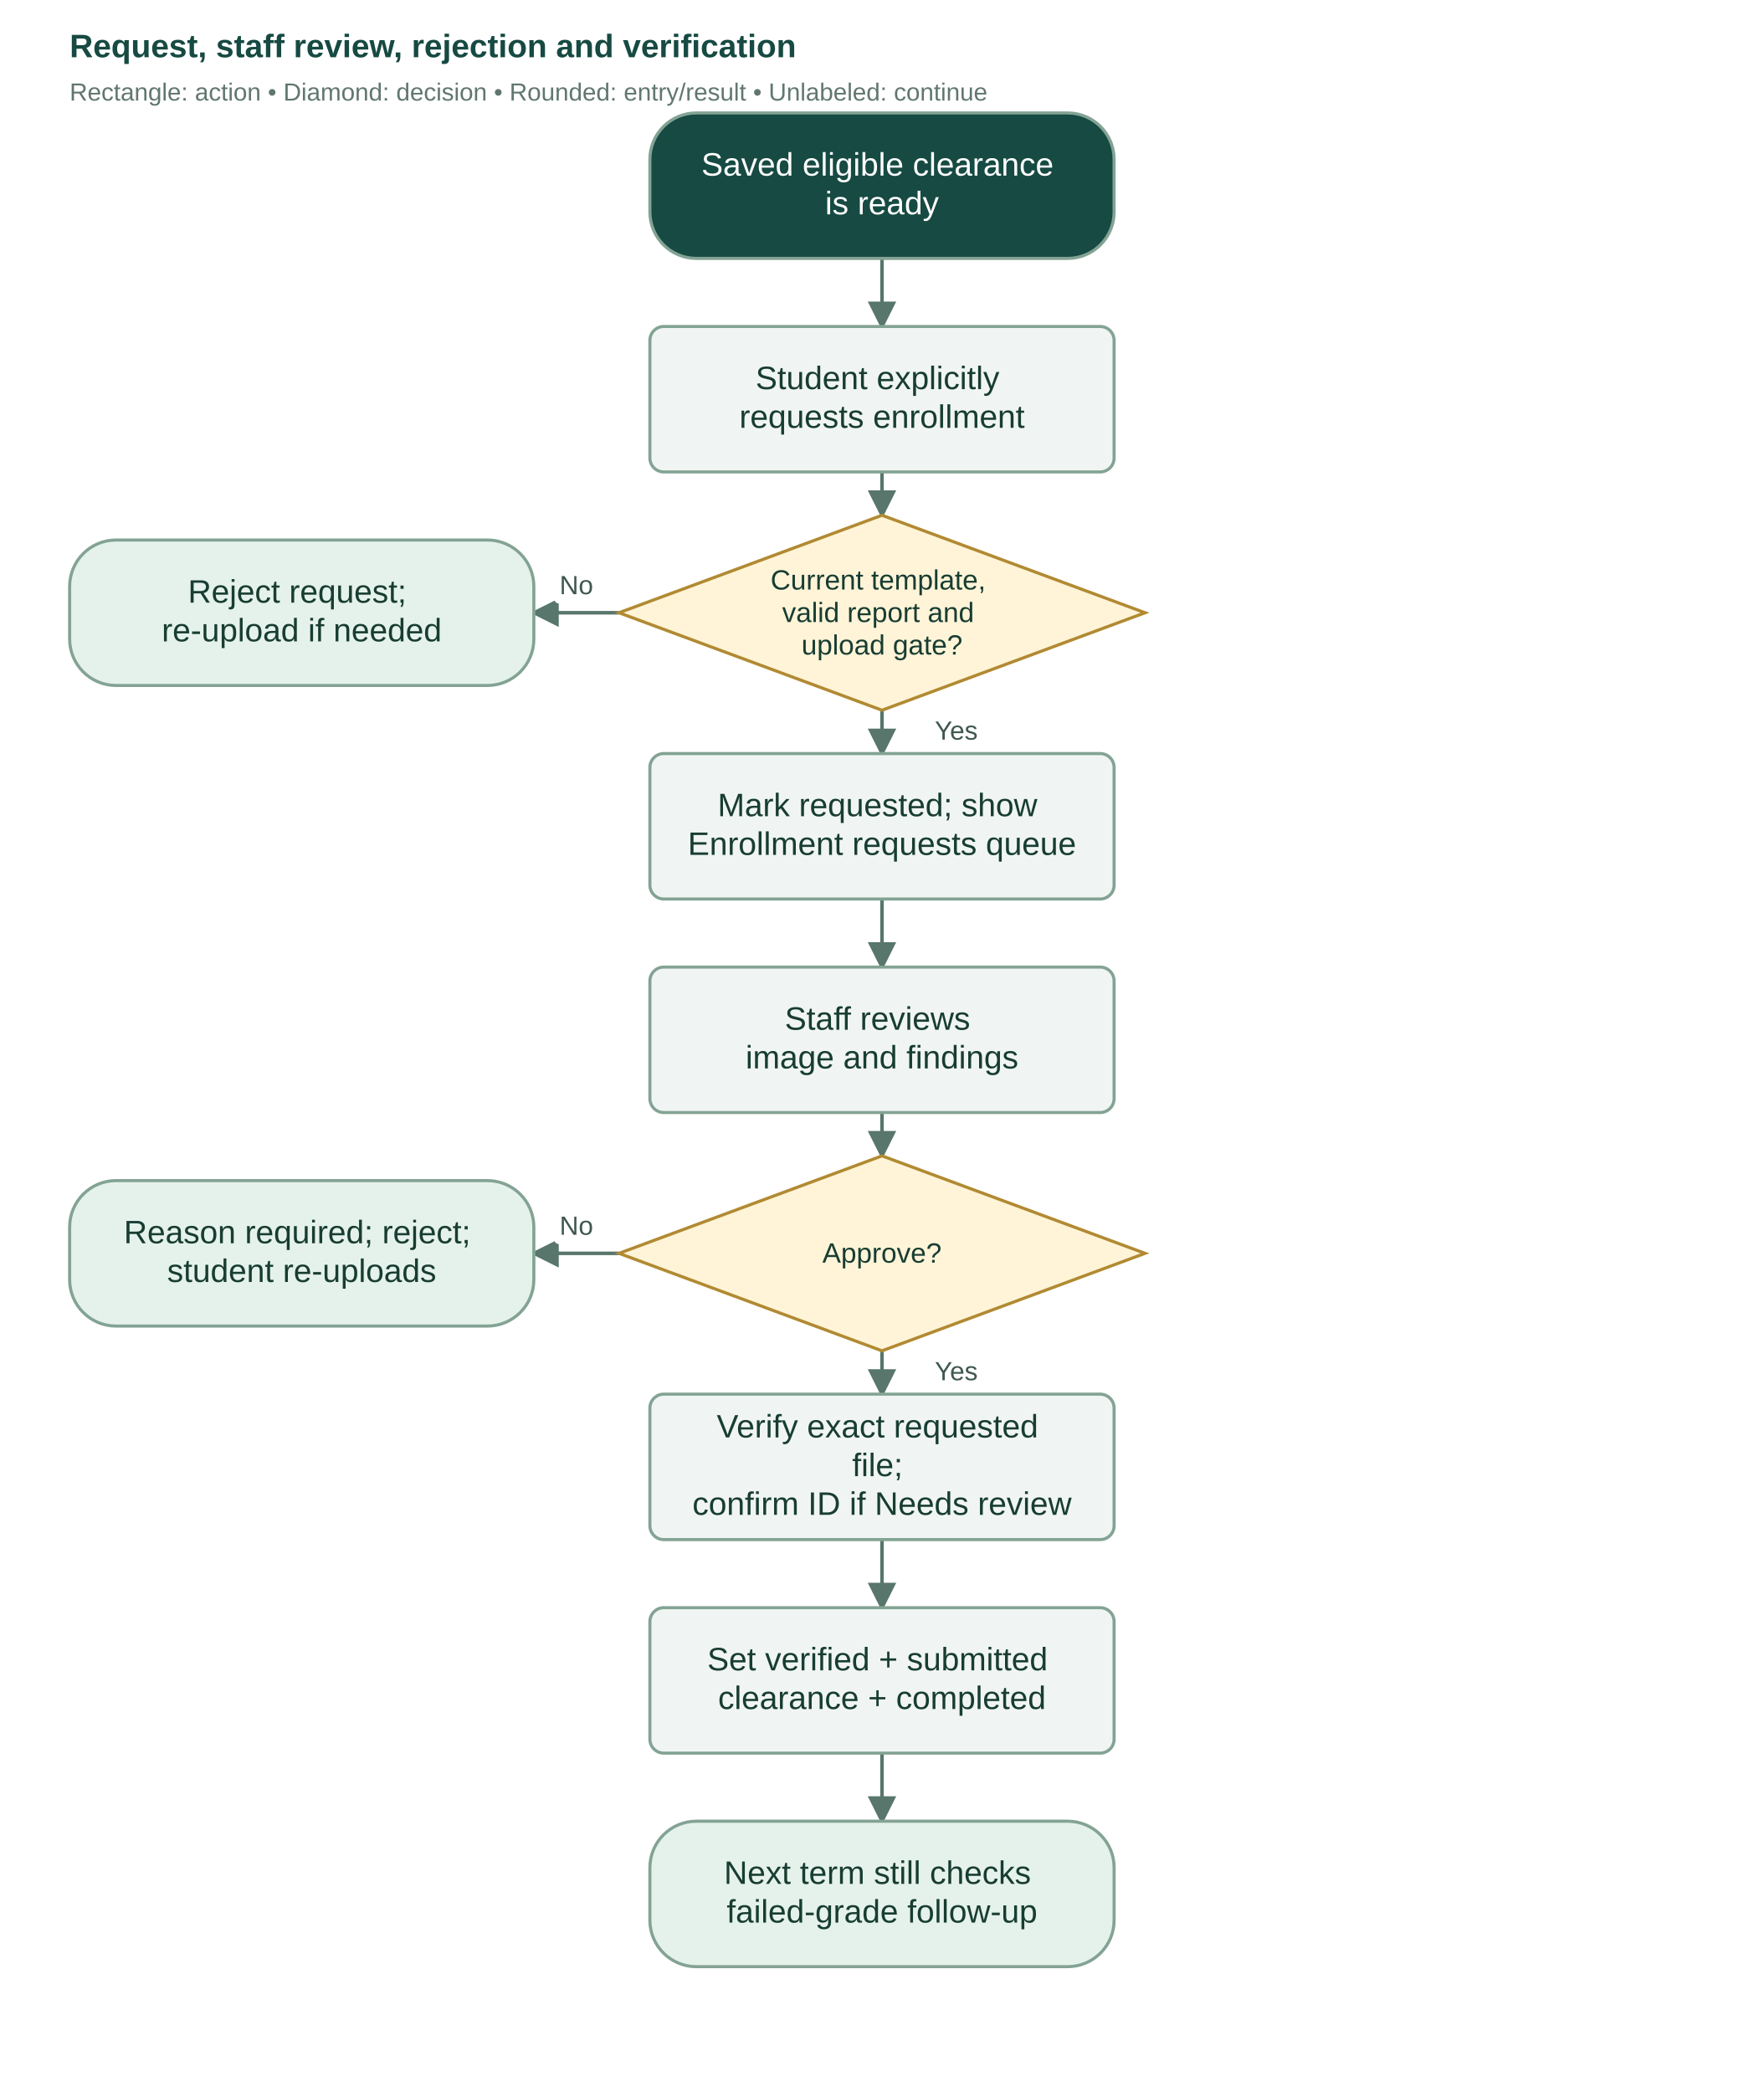
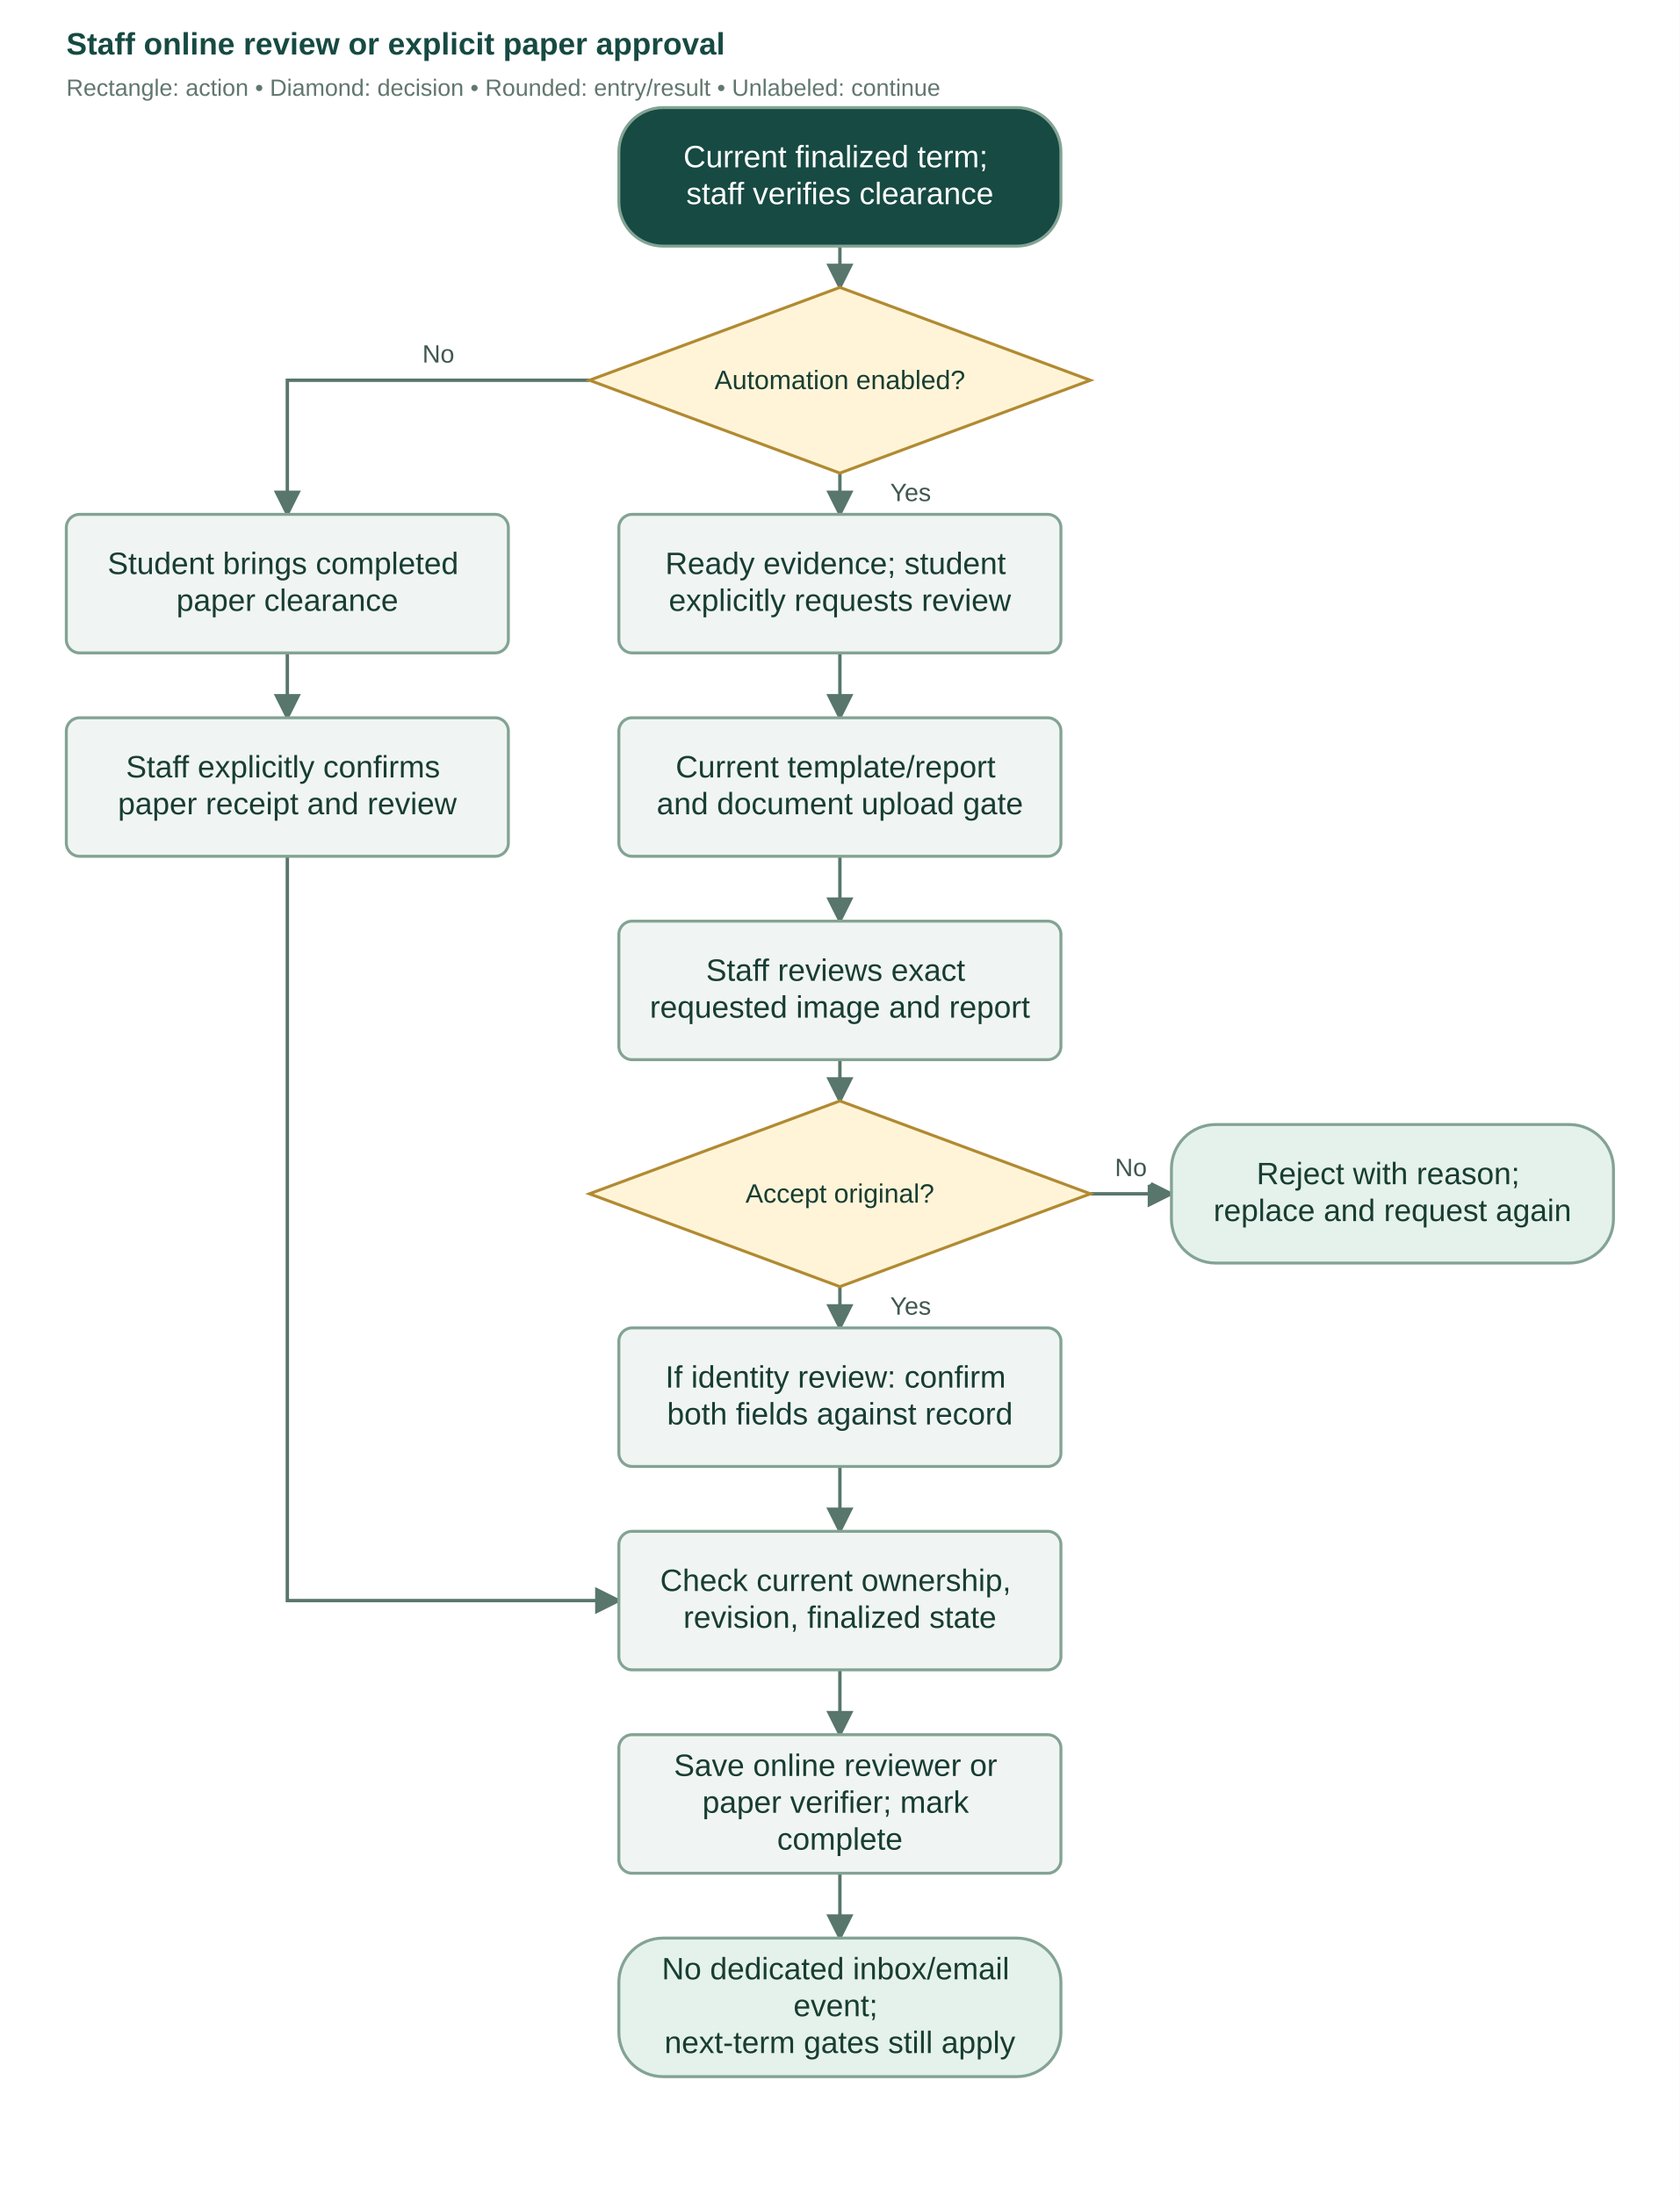
- <svg xmlns="http://www.w3.org/2000/svg" width="1140" height="1352" viewBox="0 0 1140 1352">
+ <svg xmlns="http://www.w3.org/2000/svg" width="1140" height="1490" viewBox="0 0 1140 1490">
  <rect width="100%" height="100%" fill="white" />
  <defs>
    <marker id="arrow" markerWidth="9" markerHeight="9" refX="7" refY="4" orient="auto">
      <path d="M0,0 L8,4 L0,8 z" fill="#58766b" />
    </marker>
  </defs>
-   <text x="45" y="37" font-family="Arial" font-size="21" font-weight="bold" fill="#164a42">Request, staff review, rejection and verification</text>
+   <text x="45" y="37" font-family="Arial" font-size="21" font-weight="bold" fill="#164a42">Staff online review or explicit paper approval</text>
  <text x="45" y="65" font-family="Arial" font-size="16" fill="#61776e">Rectangle: action  •  Diamond: decision  •  Rounded: entry/result  •  Unlabeled: continue</text>
-   <polyline points="570,167 570,211" fill="none" stroke="#58766b" stroke-width="2.3" marker-end="url(#arrow)" />
-   <polyline points="570,305 570,333" fill="none" stroke="#58766b" stroke-width="2.3" marker-end="url(#arrow)" />
-   <polyline points="400,396 345,396" fill="none" stroke="#58766b" stroke-width="2.3" marker-end="url(#arrow)" />
-   <rect x="358.2" y="367" width="28.6" height="23" rx="3" fill="white" />
-   <text x="372.5" y="384" text-anchor="middle" font-family="Arial" font-size="17" fill="#40584f">No</text>
-   <polyline points="570,459 570,487" fill="none" stroke="#58766b" stroke-width="2.3" marker-end="url(#arrow)" />
-   <rect x="599.05" y="461" width="37.9" height="23" rx="3" fill="white" />
-   <text x="618" y="478" text-anchor="middle" font-family="Arial" font-size="17" fill="#40584f">Yes</text>
+   <polyline points="570,167 570,195" fill="none" stroke="#58766b" stroke-width="2.3" marker-end="url(#arrow)" />
+   <polyline points="400,258 195,258 195,349" fill="none" stroke="#58766b" stroke-width="2.3" marker-end="url(#arrow)" />
+   <rect x="283.2" y="229" width="28.6" height="23" rx="3" fill="white" />
+   <text x="297.5" y="246" text-anchor="middle" font-family="Arial" font-size="17" fill="#40584f">No</text>
+   <polyline points="195,443 195,487" fill="none" stroke="#58766b" stroke-width="2.3" marker-end="url(#arrow)" />
+   <polyline points="195,581 195,1086 420,1086" fill="none" stroke="#58766b" stroke-width="2.3" marker-end="url(#arrow)" />
+   <polyline points="570,321 570,349" fill="none" stroke="#58766b" stroke-width="2.3" marker-end="url(#arrow)" />
+   <rect x="599.05" y="323" width="37.9" height="23" rx="3" fill="white" />
+   <text x="618" y="340" text-anchor="middle" font-family="Arial" font-size="17" fill="#40584f">Yes</text>
+   <polyline points="570,443 570,487" fill="none" stroke="#58766b" stroke-width="2.3" marker-end="url(#arrow)" />
  <polyline points="570,581 570,625" fill="none" stroke="#58766b" stroke-width="2.3" marker-end="url(#arrow)" />
  <polyline points="570,719 570,747" fill="none" stroke="#58766b" stroke-width="2.3" marker-end="url(#arrow)" />
-   <polyline points="400,810 345,810" fill="none" stroke="#58766b" stroke-width="2.3" marker-end="url(#arrow)" />
-   <rect x="358.2" y="781" width="28.6" height="23" rx="3" fill="white" />
-   <text x="372.5" y="798" text-anchor="middle" font-family="Arial" font-size="17" fill="#40584f">No</text>
+   <polyline points="740,810 795,810" fill="none" stroke="#58766b" stroke-width="2.3" marker-end="url(#arrow)" />
+   <rect x="753.2" y="781" width="28.6" height="23" rx="3" fill="white" />
+   <text x="767.5" y="798" text-anchor="middle" font-family="Arial" font-size="17" fill="#40584f">No</text>
  <polyline points="570,873 570,901" fill="none" stroke="#58766b" stroke-width="2.3" marker-end="url(#arrow)" />
  <rect x="599.05" y="875" width="37.9" height="23" rx="3" fill="white" />
  <text x="618" y="892" text-anchor="middle" font-family="Arial" font-size="17" fill="#40584f">Yes</text>
  <polyline points="570,995 570,1039" fill="none" stroke="#58766b" stroke-width="2.3" marker-end="url(#arrow)" />
  <polyline points="570,1133 570,1177" fill="none" stroke="#58766b" stroke-width="2.3" marker-end="url(#arrow)" />
+   <polyline points="570,1271 570,1315" fill="none" stroke="#58766b" stroke-width="2.3" marker-end="url(#arrow)" />
  <rect x="420" y="73" width="300" height="94" rx="30" fill="#164a42" stroke="#83a394" stroke-width="2" />
  <text x="570" y="113.5" text-anchor="middle" font-family="Arial" font-size="21" fill="white">
-     <tspan x="570" dy="0">Saved eligible clearance</tspan>
-     <tspan x="570" dy="25">is ready</tspan>
+     <tspan x="570" dy="0">Current finalized term;</tspan>
+     <tspan x="570" dy="25">staff verifies clearance</tspan>
  </text>
-   <rect x="420" y="211" width="300" height="94" rx="9" fill="#f0f5f3" stroke="#83a394" stroke-width="2" />
-   <text x="570" y="251.5" text-anchor="middle" font-family="Arial" font-size="21" fill="#183d32">
-     <tspan x="570" dy="0">Student explicitly</tspan>
-     <tspan x="570" dy="25">requests enrollment</tspan>
+   <polygon points="570,195 740,258 570,321 400,258" fill="#fff4d8" stroke="#b18a32" stroke-width="2" />
+   <text x="570" y="264" text-anchor="middle" font-family="Arial" font-size="18" fill="#183d32">
+     <tspan x="570" dy="0">Automation enabled?</tspan>
  </text>
-   <polygon points="570,333 740,396 570,459 400,396" fill="#fff4d8" stroke="#b18a32" stroke-width="2" />
-   <text x="570" y="381" text-anchor="middle" font-family="Arial" font-size="18" fill="#183d32">
-     <tspan x="570" dy="0">Current template,</tspan>
-     <tspan x="570" dy="21">valid report and</tspan>
-     <tspan x="570" dy="21">upload gate?</tspan>
+   <rect x="45" y="349" width="300" height="94" rx="9" fill="#f0f5f3" stroke="#83a394" stroke-width="2" />
+   <text x="195" y="389.5" text-anchor="middle" font-family="Arial" font-size="21" fill="#183d32">
+     <tspan x="195" dy="0">Student brings completed</tspan>
+     <tspan x="195" dy="25">paper clearance</tspan>
  </text>
-   <rect x="45" y="349" width="300" height="94" rx="30" fill="#e5f2eb" stroke="#83a394" stroke-width="2" />
-   <text x="195" y="389.5" text-anchor="middle" font-family="Arial" font-size="21" fill="#183d32">
-     <tspan x="195" dy="0">Reject request;</tspan>
-     <tspan x="195" dy="25">re-upload if needed</tspan>
+   <rect x="45" y="487" width="300" height="94" rx="9" fill="#f0f5f3" stroke="#83a394" stroke-width="2" />
+   <text x="195" y="527.5" text-anchor="middle" font-family="Arial" font-size="21" fill="#183d32">
+     <tspan x="195" dy="0">Staff explicitly confirms</tspan>
+     <tspan x="195" dy="25">paper receipt and review</tspan>
+   </text>
+   <rect x="420" y="349" width="300" height="94" rx="9" fill="#f0f5f3" stroke="#83a394" stroke-width="2" />
+   <text x="570" y="389.5" text-anchor="middle" font-family="Arial" font-size="21" fill="#183d32">
+     <tspan x="570" dy="0">Ready evidence; student</tspan>
+     <tspan x="570" dy="25">explicitly requests review</tspan>
  </text>
  <rect x="420" y="487" width="300" height="94" rx="9" fill="#f0f5f3" stroke="#83a394" stroke-width="2" />
  <text x="570" y="527.5" text-anchor="middle" font-family="Arial" font-size="21" fill="#183d32">
-     <tspan x="570" dy="0">Mark requested; show</tspan>
-     <tspan x="570" dy="25">Enrollment requests queue</tspan>
+     <tspan x="570" dy="0">Current template/report</tspan>
+     <tspan x="570" dy="25">and document upload gate</tspan>
  </text>
  <rect x="420" y="625" width="300" height="94" rx="9" fill="#f0f5f3" stroke="#83a394" stroke-width="2" />
  <text x="570" y="665.5" text-anchor="middle" font-family="Arial" font-size="21" fill="#183d32">
-     <tspan x="570" dy="0">Staff reviews</tspan>
-     <tspan x="570" dy="25">image and findings</tspan>
+     <tspan x="570" dy="0">Staff reviews exact</tspan>
+     <tspan x="570" dy="25">requested image and report</tspan>
  </text>
  <polygon points="570,747 740,810 570,873 400,810" fill="#fff4d8" stroke="#b18a32" stroke-width="2" />
  <text x="570" y="816" text-anchor="middle" font-family="Arial" font-size="18" fill="#183d32">
-     <tspan x="570" dy="0">Approve?</tspan>
+     <tspan x="570" dy="0">Accept original?</tspan>
  </text>
-   <rect x="45" y="763" width="300" height="94" rx="30" fill="#e5f2eb" stroke="#83a394" stroke-width="2" />
-   <text x="195" y="803.5" text-anchor="middle" font-family="Arial" font-size="21" fill="#183d32">
-     <tspan x="195" dy="0">Reason required; reject;</tspan>
-     <tspan x="195" dy="25">student re-uploads</tspan>
+   <rect x="795" y="763" width="300" height="94" rx="30" fill="#e5f2eb" stroke="#83a394" stroke-width="2" />
+   <text x="945" y="803.5" text-anchor="middle" font-family="Arial" font-size="21" fill="#183d32">
+     <tspan x="945" dy="0">Reject with reason;</tspan>
+     <tspan x="945" dy="25">replace and request again</tspan>
  </text>
  <rect x="420" y="901" width="300" height="94" rx="9" fill="#f0f5f3" stroke="#83a394" stroke-width="2" />
-   <text x="570" y="929" text-anchor="middle" font-family="Arial" font-size="21" fill="#183d32">
-     <tspan x="570" dy="0">Verify exact requested</tspan>
-     <tspan x="570" dy="25">file;</tspan>
-     <tspan x="570" dy="25">confirm ID if Needs review</tspan>
+   <text x="570" y="941.5" text-anchor="middle" font-family="Arial" font-size="21" fill="#183d32">
+     <tspan x="570" dy="0">If identity review: confirm</tspan>
+     <tspan x="570" dy="25">both fields against record</tspan>
  </text>
  <rect x="420" y="1039" width="300" height="94" rx="9" fill="#f0f5f3" stroke="#83a394" stroke-width="2" />
  <text x="570" y="1079.5" text-anchor="middle" font-family="Arial" font-size="21" fill="#183d32">
-     <tspan x="570" dy="0">Set verified + submitted</tspan>
-     <tspan x="570" dy="25">clearance + completed</tspan>
+     <tspan x="570" dy="0">Check current ownership,</tspan>
+     <tspan x="570" dy="25">revision, finalized state</tspan>
  </text>
-   <rect x="420" y="1177" width="300" height="94" rx="30" fill="#e5f2eb" stroke="#83a394" stroke-width="2" />
-   <text x="570" y="1217.5" text-anchor="middle" font-family="Arial" font-size="21" fill="#183d32">
-     <tspan x="570" dy="0">Next term still checks</tspan>
-     <tspan x="570" dy="25">failed-grade follow-up</tspan>
+   <rect x="420" y="1177" width="300" height="94" rx="9" fill="#f0f5f3" stroke="#83a394" stroke-width="2" />
+   <text x="570" y="1205" text-anchor="middle" font-family="Arial" font-size="21" fill="#183d32">
+     <tspan x="570" dy="0">Save online reviewer or</tspan>
+     <tspan x="570" dy="25">paper verifier; mark</tspan>
+     <tspan x="570" dy="25">complete</tspan>
+   </text>
+   <rect x="420" y="1315" width="300" height="94" rx="30" fill="#e5f2eb" stroke="#83a394" stroke-width="2" />
+   <text x="570" y="1343" text-anchor="middle" font-family="Arial" font-size="21" fill="#183d32">
+     <tspan x="570" dy="0">No dedicated inbox/email</tspan>
+     <tspan x="570" dy="25">event;</tspan>
+     <tspan x="570" dy="25">next-term gates still apply</tspan>
  </text>
</svg>
